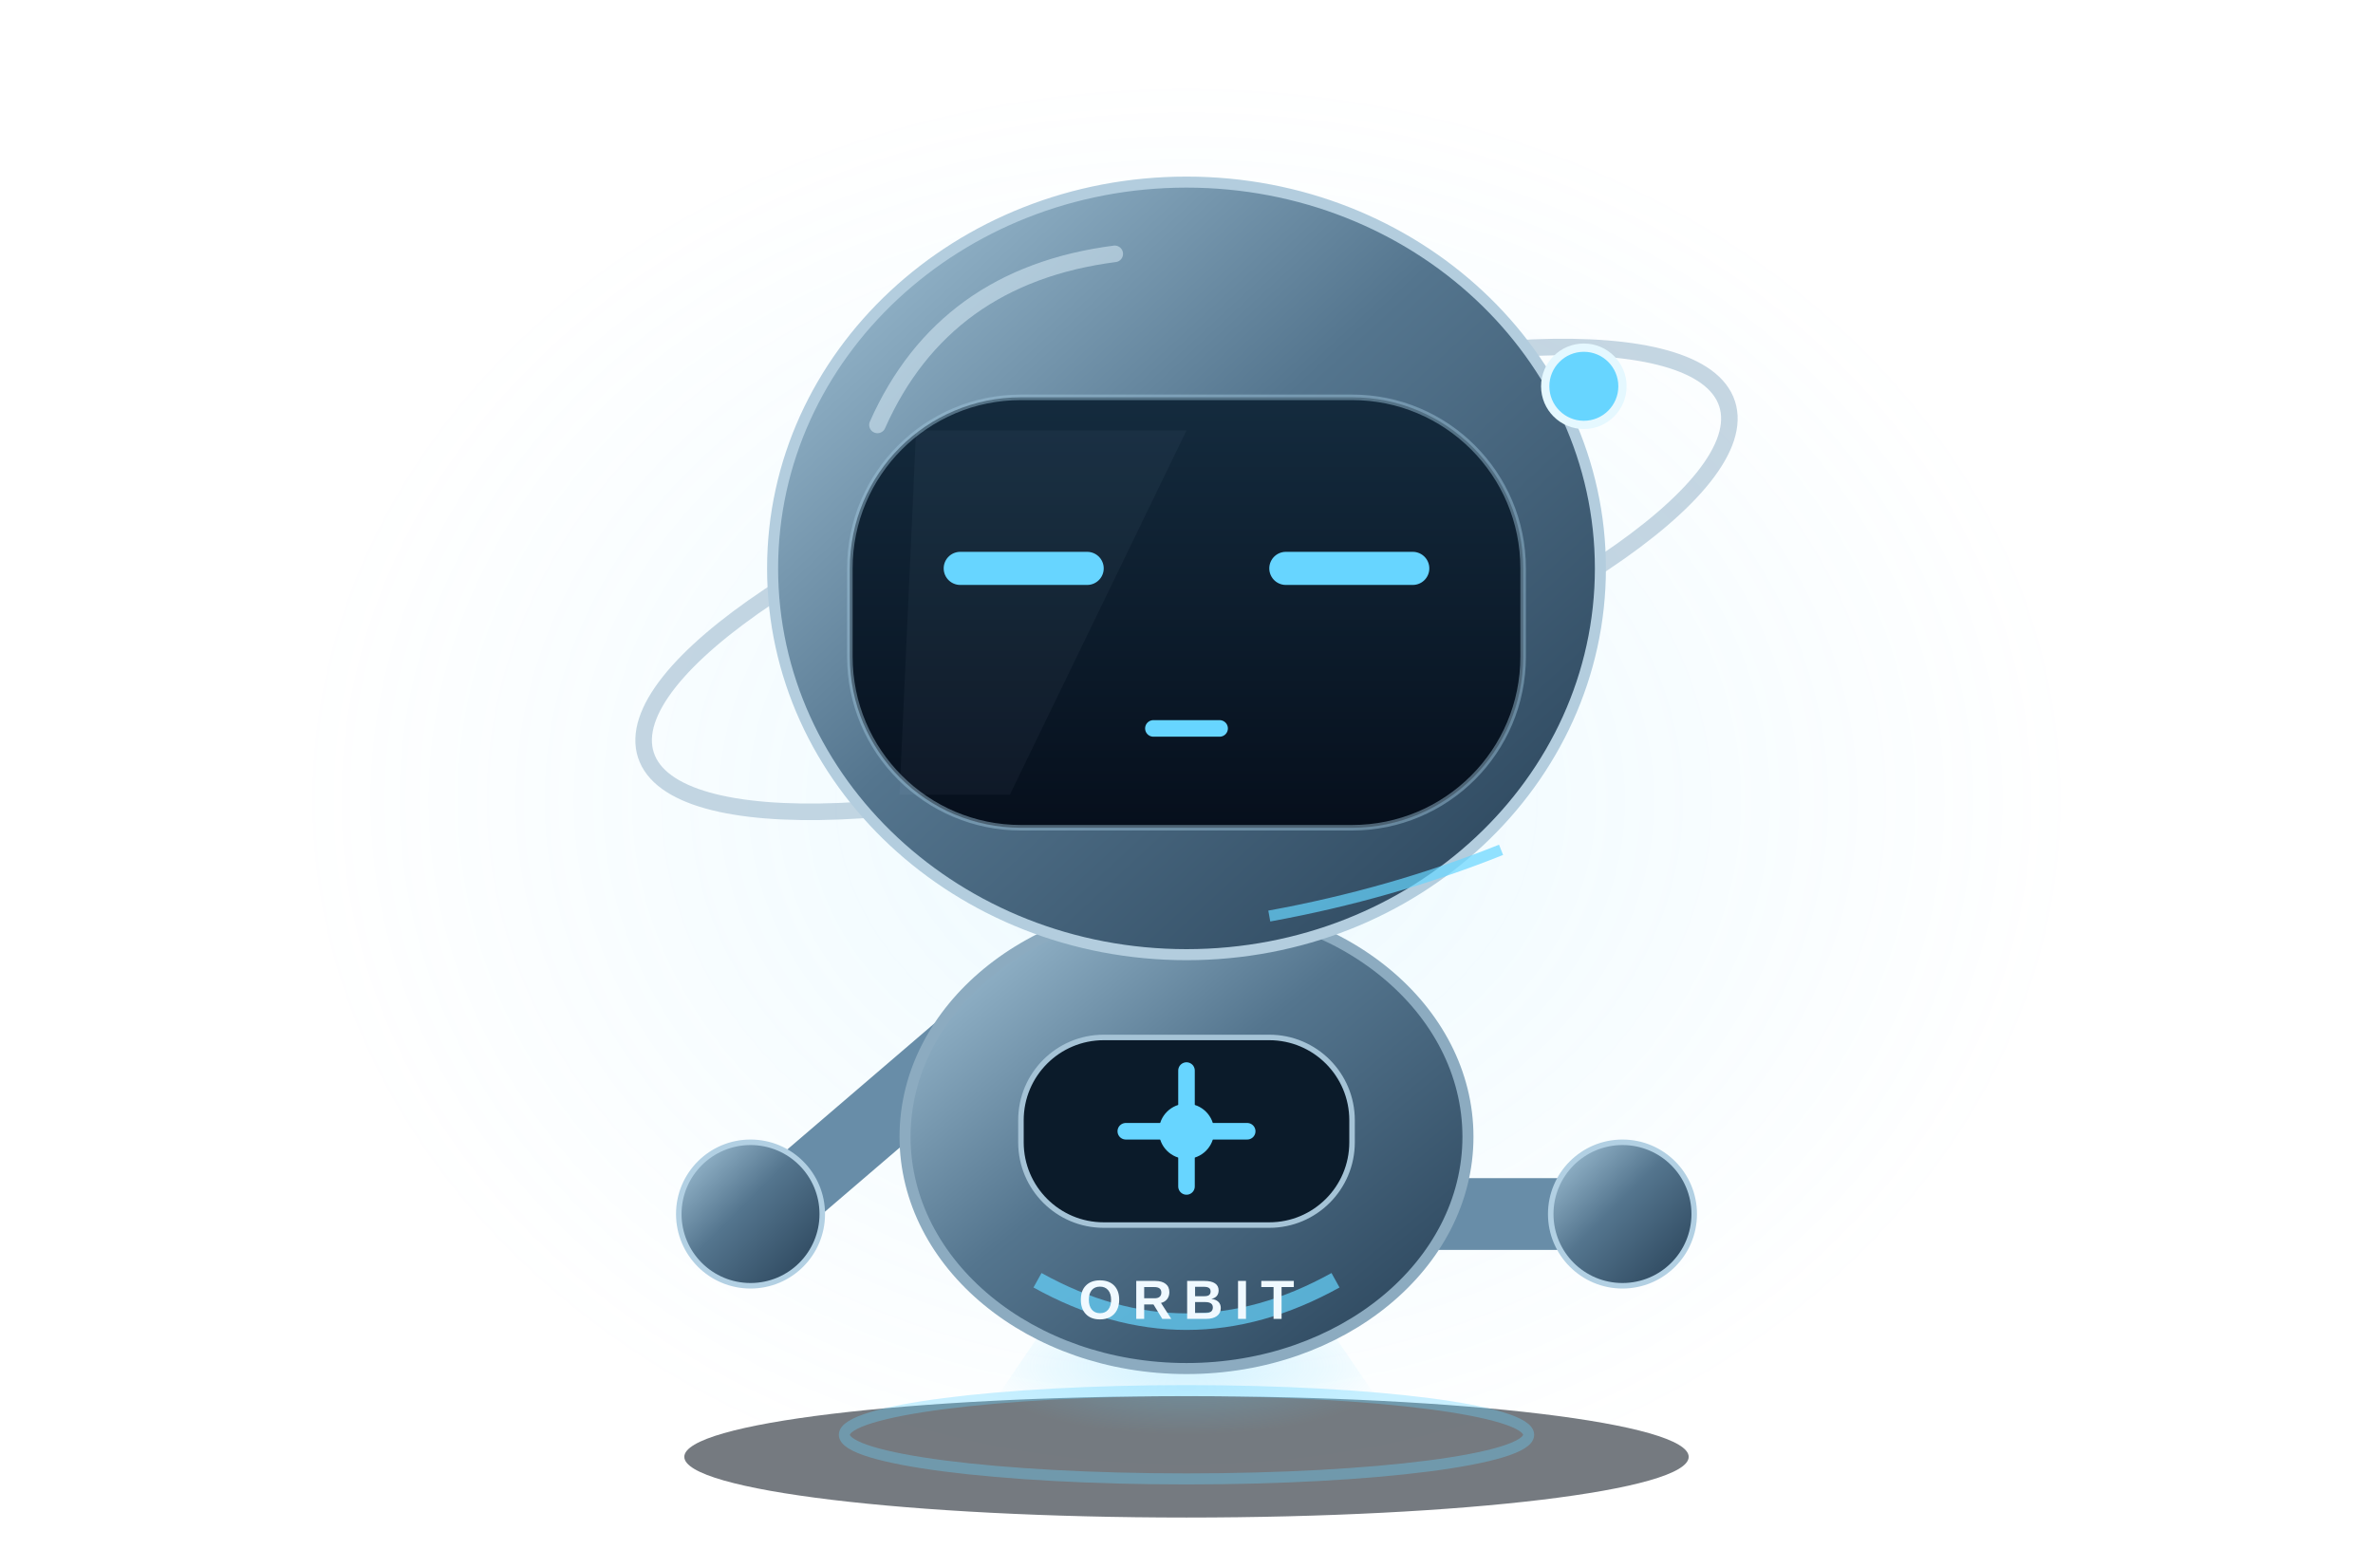
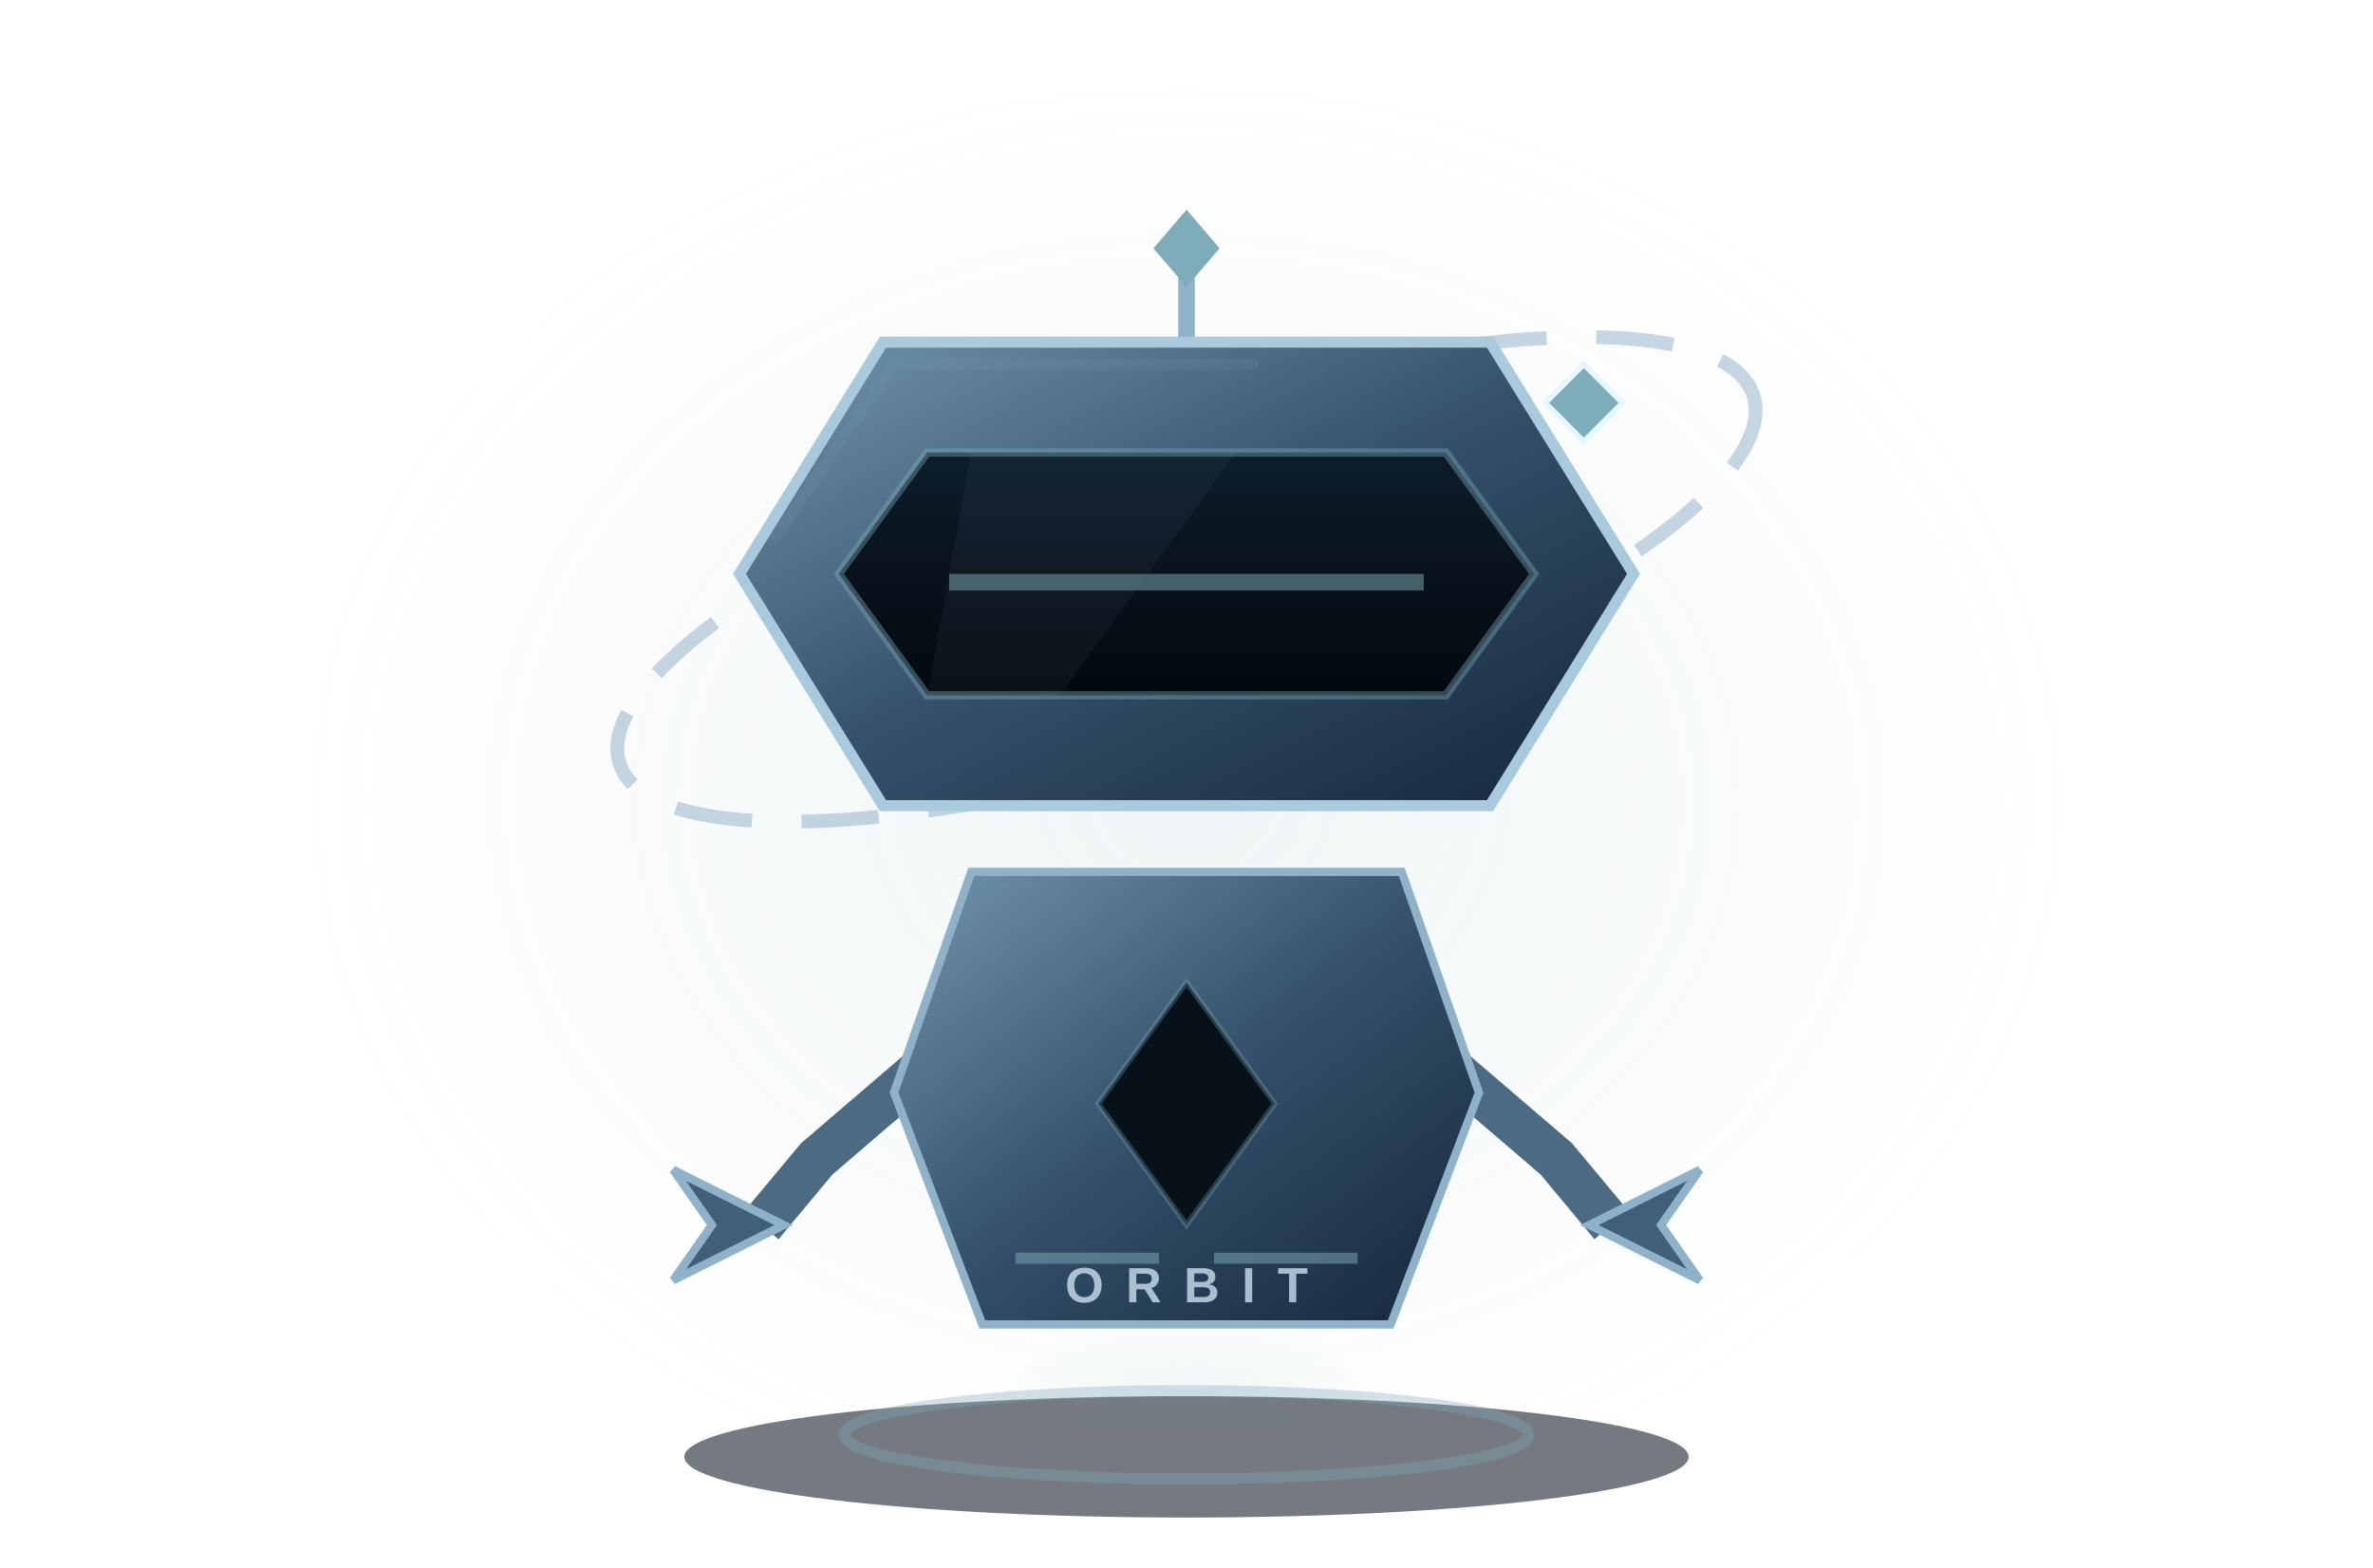
<svg xmlns="http://www.w3.org/2000/svg" width="430" height="284" viewBox="0 0 430 284">
  <defs>
    <linearGradient id="shell" x1="0" y1="0" x2="1" y2="1">
-       <stop stop-color="#A8C9DD" />
-       <stop offset=".45" stop-color="#54758E" />
-       <stop offset="1" stop-color="#263F55" />
+       <stop stop-color="#7396AD" />
+       <stop offset=".5" stop-color="#34506A" />
+       <stop offset="1" stop-color="#14263A" />
    </linearGradient>
    <linearGradient id="face" x2="0" y2="1">
-       <stop stop-color="#142B3E" />
-       <stop offset="1" stop-color="#060F1C" />
+       <stop stop-color="#0D1D2B" />
+       <stop offset="1" stop-color="#03080F" />
    </linearGradient>
    <radialGradient id="halo">
-       <stop stop-color="#67D5FF" stop-opacity=".12" />
-       <stop offset="1" stop-color="#67D5FF" stop-opacity="0" />
+       <stop stop-color="#7EADB9" stop-opacity=".12" />
+       <stop offset="1" stop-color="#7EADB9" stop-opacity="0" />
    </radialGradient>
    <radialGradient id="beam">
-       <stop stop-color="#67D5FF" stop-opacity=".3" />
-       <stop offset="1" stop-color="#67D5FF" stop-opacity="0" />
+       <stop stop-color="#7EADB9" stop-opacity=".08" />
+       <stop offset="1" stop-color="#7EADB9" stop-opacity="0" />
    </radialGradient>
  </defs>
  <ellipse cx="215" cy="145" rx="160" ry="130" fill="url(#halo)" />
  <ellipse cx="215" cy="264" rx="91" ry="11" fill="#050E18" fill-opacity=".55" />
-   <path d="M193 235l-17 25h78l-17-25" fill="url(#beam)" />
-   <ellipse cx="215" cy="260" rx="62" ry="8" fill="none" stroke="#67D5FF" stroke-opacity=".35" stroke-width="2" />
-   <path d="M174 190L139 220m117 0L291 220" stroke="#688DA8" stroke-width="13" stroke-linecap="round" />
-   <circle cx="136" cy="220" r="13" fill="url(#shell)" stroke="#B2D0E3" />
-   <circle cx="294" cy="220" r="13" fill="url(#shell)" stroke="#B2D0E3" />
-   <ellipse cx="215" cy="206" rx="51" ry="42" fill="url(#shell)" stroke="#8CABC0" stroke-width="2" />
-   <rect x="185" y="188" width="60" height="34" rx="15" fill="#0B1B2A" stroke="#A5C3D6" />
-   <path d="M215 194v21m-11-10h22" stroke="#67D5FF" stroke-width="3" stroke-linecap="round" />
-   <circle cx="215" cy="205" r="5" fill="#67D5FF" />
-   <path d="M188 232q27 15 54 0" stroke="#67D5FF" stroke-width="3" fill="none" opacity=".7" />
-   <ellipse cx="215" cy="105" rx="103" ry="29" transform="rotate(-18 215 105)" fill="none" stroke="#8EAFC7" stroke-opacity=".5" stroke-width="3" />
-   <ellipse cx="215" cy="103" rx="75" ry="70" fill="url(#shell)" stroke="#B3CDDE" stroke-width="2" />
-   <path d="M159 77q12-27 43-31" stroke="#E0F2FC" stroke-width="3" fill="none" opacity=".5" stroke-linecap="round" />
-   <rect x="154" y="72" width="122" height="78" rx="31" fill="url(#face)" stroke="#A3C8DF" stroke-opacity=".45" />
-   <path d="M166 78h49l-32 66h-20" fill="#CEE8FA" fill-opacity=".04" />
-   <path d="M174 103h23m36 0h23" stroke="#67D5FF" stroke-width="6" stroke-linecap="round" />
-   <path d="M209 132h12" stroke="#67D5FF" stroke-width="3" stroke-linecap="round" />
-   <circle cx="287" cy="70" r="7" fill="#67D5FF" stroke="#E5F8FF" stroke-width="1.5" />
-   <path d="M272 154q-20 8-42 12" stroke="#67D5FF" stroke-width="2" opacity=".7" fill="none" />
-   <text x="215" y="239" text-anchor="middle" font-family="Segoe UI,Arial,sans-serif" font-size="10" font-weight="600" fill="#F0F9FF" letter-spacing="2">ORBIT</text>
+   <path d="M193 240l-17 20h78l-17-20" fill="url(#beam)" />
+   <ellipse cx="215" cy="260" rx="62" ry="8" fill="none" stroke="#7EADB9" stroke-opacity=".35" stroke-width="2" />
+   <path d="M176 186 L148 210 L138 222 M254 186 L282 210 L292 222" fill="none" stroke="#4C6B82" stroke-width="8" stroke-linejoin="miter" />
+   <polygon points="122,212 142,222 122,232 129,222" fill="#40607A" stroke="#8FB2C8" stroke-width="1.5" />
+   <g transform="translate(430 0) scale(-1 1)">
+     <polygon points="122,212 142,222 122,232 129,222" fill="#40607A" stroke="#8FB2C8" stroke-width="1.5" />
+   </g>
+   <polygon points="176,158 254,158 268,198 252,240 178,240 162,198" fill="url(#shell)" stroke="#8FB2C8" stroke-width="1.5" />
+   <polygon points="215,178 231,200 215,222 199,200" fill="#06111A" stroke="#7EADB9" stroke-opacity=".3" />
+   <path d="M184 228h26M220 228h26" stroke="#7EADB9" stroke-opacity=".5" stroke-width="2" />
+   <text x="215" y="236" text-anchor="middle" font-family="Segoe UI,Arial,sans-serif" font-size="9" font-weight="700" fill="#D6EAF7" letter-spacing="4" opacity=".75">ORBIT</text>
+   <ellipse cx="215" cy="105" rx="108" ry="30" transform="rotate(-18 215 105)" fill="none" stroke="#8EAFC7" stroke-opacity=".5" stroke-width="2.5" stroke-dasharray="14 9" />
+   <line x1="215" y1="62" x2="215" y2="46" stroke="#8FB2C8" stroke-width="3" />
+   <polygon points="215,38 221,45 215,52 209,45" fill="#7EADB9" />
+   <polygon points="160,62 270,62 296,104 270,146 160,146 134,104" fill="url(#shell)" stroke="#A9C9DC" stroke-width="2" />
+   <path d="M140 98 L162 66 L228 66" fill="none" stroke="#7EADB9" stroke-opacity=".12" stroke-width="2" />
+   <polygon points="168,82 262,82 278,104 262,126 168,126 152,104" fill="url(#face)" stroke="#7EADB9" stroke-opacity=".4" stroke-width="1.5" />
+   <polygon points="176,82 224,82 192,126 168,126" fill="#CEE8FA" opacity=".04" />
+   <rect x="172" y="104" width="86" height="3" fill="#7EADB9" opacity=".5" />
+   <polygon points="287,66 294,73 287,80 280,73" fill="#7EADB9" stroke="#E5F8FF" stroke-width="1" />
</svg>
